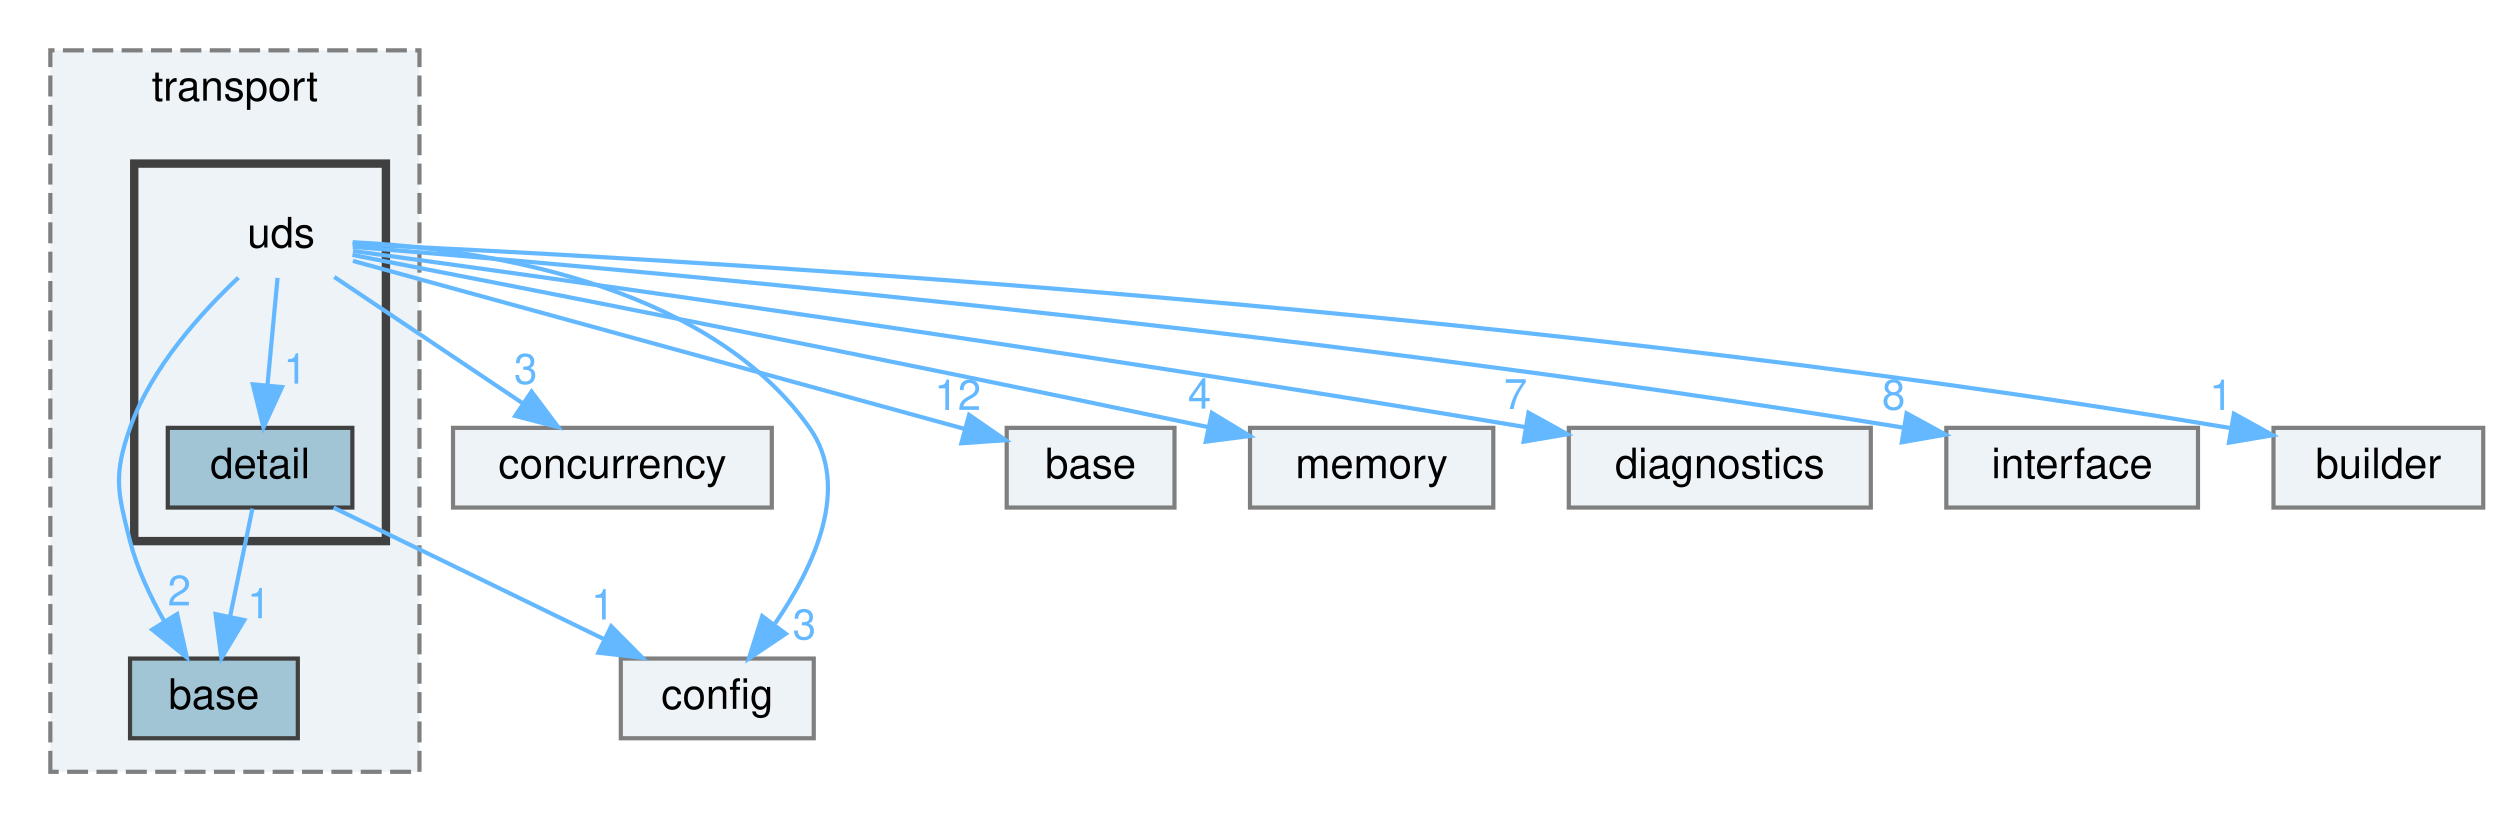
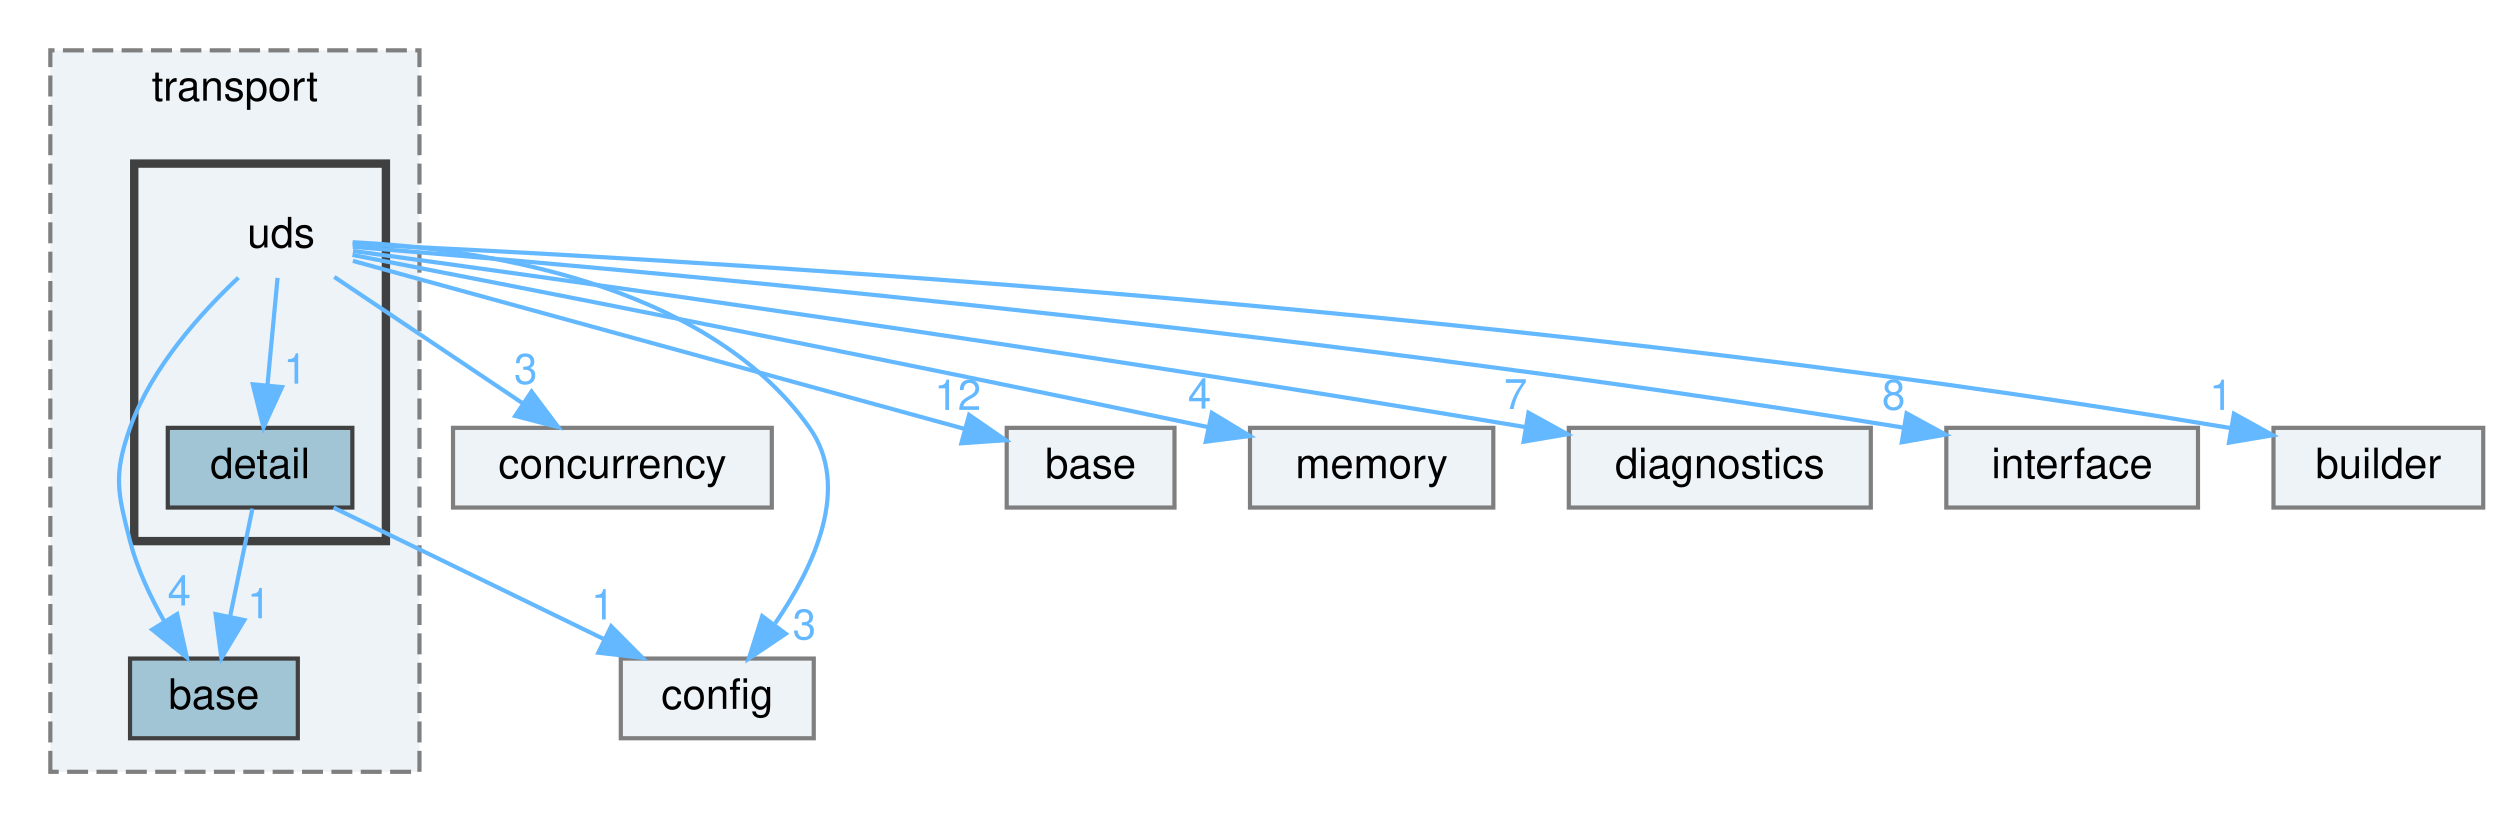
<svg xmlns="http://www.w3.org/2000/svg" xmlns:xlink="http://www.w3.org/1999/xlink" width="596pt" height="196pt" viewBox="0.00 0.00 596.00 196.00">
  <g id="graph0" class="graph" transform="scale(1 1) rotate(0) translate(4 192)">
    <g id="clust1" class="cluster">
      <g id="a_clust1">
        <a xlink:href="dir_5c26b0c9b7e0d5acf946c15b5d9d58d6.html" target="_top" xlink:title="transport">
          <polygon fill="#edf3f7" stroke="#7f7f7f" stroke-dasharray="5,2" points="8,-8 8,-180 96,-180 96,-8 8,-8" />
          <text text-anchor="middle" x="52" y="-168" font-family="Helvetica,sans-Serif" font-size="10.00">transport</text>
        </a>
      </g>
    </g>
    <g id="clust2" class="cluster">
      <g id="a_clust2">
        <a xlink:href="dir_789fd087a5f0a4f41fb4500cfddbcae1.html" target="_top">
          <polygon fill="#edf3f7" stroke="#404040" stroke-width="2" points="28,-63 28,-153 88,-153 88,-63 28,-63" />
        </a>
      </g>
    </g>
    <g id="node1" class="node">
      <g id="a_node1">
        <a xlink:href="dir_b1f341685ecfe0d4dbd9467427ad429d.html" target="_top" xlink:title="base">
          <polygon fill="#a2c5d6" stroke="#404040" points="67,-35 27,-35 27,-16 67,-16 67,-35" />
          <text text-anchor="middle" x="47" y="-23" font-family="Helvetica,sans-Serif" font-size="10.00">base</text>
        </a>
      </g>
    </g>
    <g id="node2" class="node">
      <text text-anchor="middle" x="63" y="-133" font-family="Helvetica,sans-Serif" font-size="10.00">uds</text>
    </g>
    <g id="edge7" class="edge">
      <g id="a_edge7">
        <a xlink:href="dir_000025_000002.html" target="_top">
          <path fill="none" stroke="#63b8ff" d="M52.84,-125.81C44.1,-117.6 32.1,-104.43 27,-90 23,-78.69 24.02,-74.63 27,-63 28.68,-56.45 31.8,-49.82 35.08,-44.03" />
          <polygon fill="#63b8ff" stroke="#63b8ff" points="38.23,-45.6 40.54,-35.26 32.29,-41.9 38.23,-45.6" />
        </a>
      </g>
      <g id="a_edge7-headlabel">
-         <a xlink:href="dir_000025_000002.html" target="_top" xlink:title="2">
-           <text text-anchor="middle" x="38.74" y="-47.66" font-family="Helvetica,sans-Serif" font-size="10.00" fill="#63b8ff">2</text>
+         <a xlink:href="dir_000025_000002.html" target="_top" xlink:title="4">
+           <text text-anchor="middle" x="38.74" y="-47.66" font-family="Helvetica,sans-Serif" font-size="10.00" fill="#63b8ff">4</text>
        </a>
      </g>
    </g>
    <g id="node3" class="node">
      <g id="a_node3">
        <a xlink:href="dir_02a9bb08ffce7a5da5a853781c6f41ba.html" target="_top" xlink:title="detail">
          <polygon fill="#a2c5d6" stroke="#404040" points="80,-90 36,-90 36,-71 80,-71 80,-90" />
          <text text-anchor="middle" x="58" y="-78" font-family="Helvetica,sans-Serif" font-size="10.00">detail</text>
        </a>
      </g>
    </g>
    <g id="edge1" class="edge">
      <g id="a_edge1">
        <a xlink:href="dir_000025_000008.html" target="_top">
          <path fill="none" stroke="#63b8ff" d="M62.17,-125.75C61.52,-118.8 60.58,-108.85 59.76,-100.13" />
          <polygon fill="#63b8ff" stroke="#63b8ff" points="63.23,-99.72 58.81,-90.09 56.27,-100.37 63.23,-99.72" />
        </a>
      </g>
      <g id="a_edge1-headlabel">
        <a xlink:href="dir_000025_000008.html" target="_top" xlink:title="1">
          <text text-anchor="middle" x="66.4" y="-100.53" font-family="Helvetica,sans-Serif" font-size="10.00" fill="#63b8ff">1</text>
        </a>
      </g>
    </g>
    <g id="node4" class="node">
      <g id="a_node4">
        <a xlink:href="dir_10a04bdc26b9bc63fc33802b95b375a9.html" target="_top" xlink:title="concurrency">
          <polygon fill="#edf3f7" stroke="#7f7f7f" points="180,-90 104,-90 104,-71 180,-71 180,-90" />
          <text text-anchor="middle" x="142" y="-78" font-family="Helvetica,sans-Serif" font-size="10.00">concurrency</text>
        </a>
      </g>
    </g>
    <g id="edge2" class="edge">
      <g id="a_edge2">
        <a xlink:href="dir_000025_000004.html" target="_top">
          <path fill="none" stroke="#63b8ff" d="M75.69,-125.98C87.83,-117.84 106.36,-105.41 120.75,-95.76" />
          <polygon fill="#63b8ff" stroke="#63b8ff" points="122.72,-98.65 129.08,-90.17 118.82,-92.84 122.72,-98.65" />
        </a>
      </g>
      <g id="a_edge2-headlabel">
        <a xlink:href="dir_000025_000004.html" target="_top" xlink:title="3">
          <text text-anchor="middle" x="121.32" y="-100.51" font-family="Helvetica,sans-Serif" font-size="10.00" fill="#63b8ff">3</text>
        </a>
      </g>
    </g>
    <g id="node5" class="node">
      <g id="a_node5">
        <a xlink:href="dir_1ae9d5707ae3e429484f972fe2e6b4f0.html" target="_top" xlink:title="config">
          <polygon fill="#edf3f7" stroke="#7f7f7f" points="190,-35 144,-35 144,-16 190,-16 190,-35" />
          <text text-anchor="middle" x="167" y="-23" font-family="Helvetica,sans-Serif" font-size="10.00">config</text>
        </a>
      </g>
    </g>
    <g id="edge3" class="edge">
      <g id="a_edge3">
        <a xlink:href="dir_000025_000005.html" target="_top">
          <path fill="none" stroke="#63b8ff" d="M80.07,-134.26C108.26,-132.84 163.95,-125.42 189,-90 198.96,-75.91 190.08,-56.91 180.79,-43.38" />
          <polygon fill="#63b8ff" stroke="#63b8ff" points="183.32,-40.91 174.53,-35 177.71,-45.11 183.32,-40.91" />
        </a>
      </g>
      <g id="a_edge3-headlabel">
        <a xlink:href="dir_000025_000005.html" target="_top" xlink:title="3">
          <text text-anchor="middle" x="187.75" y="-39.59" font-family="Helvetica,sans-Serif" font-size="10.00" fill="#63b8ff">3</text>
        </a>
      </g>
    </g>
    <g id="node6" class="node">
      <g id="a_node6">
        <a xlink:href="dir_1b267b6cbe170e06255a29a9b0340896.html" target="_top" xlink:title="base">
          <polygon fill="#edf3f7" stroke="#7f7f7f" points="276,-90 236,-90 236,-71 276,-71 276,-90" />
          <text text-anchor="middle" x="256" y="-78" font-family="Helvetica,sans-Serif" font-size="10.00">base</text>
        </a>
      </g>
    </g>
    <g id="edge4" class="edge">
      <g id="a_edge4">
        <a xlink:href="dir_000025_000001.html" target="_top">
          <path fill="none" stroke="#63b8ff" d="M80.13,-129.8C112.96,-120.78 185.1,-100.97 226.06,-89.72" />
          <polygon fill="#63b8ff" stroke="#63b8ff" points="227.04,-93.08 235.76,-87.06 225.19,-86.33 227.04,-93.08" />
        </a>
      </g>
      <g id="a_edge4-headlabel">
        <a xlink:href="dir_000025_000001.html" target="_top" xlink:title="12">
          <text text-anchor="middle" x="224.33" y="-94.27" font-family="Helvetica,sans-Serif" font-size="10.00" fill="#63b8ff">12</text>
        </a>
      </g>
    </g>
    <g id="node7" class="node">
      <g id="a_node7">
        <a xlink:href="dir_5c49fb1fe3cdea7da91949965a419900.html" target="_top" xlink:title="memory">
          <polygon fill="#edf3f7" stroke="#7f7f7f" points="352,-90 294,-90 294,-71 352,-71 352,-90" />
          <text text-anchor="middle" x="323" y="-78" font-family="Helvetica,sans-Serif" font-size="10.00">memory</text>
        </a>
      </g>
    </g>
    <g id="edge5" class="edge">
      <g id="a_edge5">
        <a xlink:href="dir_000025_000014.html" target="_top">
          <path fill="none" stroke="#63b8ff" d="M80.02,-131.22C115.78,-124.31 201.61,-107.56 283.95,-90.19" />
          <polygon fill="#63b8ff" stroke="#63b8ff" points="284.91,-93.56 293.97,-88.06 283.46,-86.71 284.91,-93.56" />
        </a>
      </g>
      <g id="a_edge5-headlabel">
        <a xlink:href="dir_000025_000014.html" target="_top" xlink:title="4">
          <text text-anchor="middle" x="281.98" y="-94.58" font-family="Helvetica,sans-Serif" font-size="10.00" fill="#63b8ff">4</text>
        </a>
      </g>
    </g>
    <g id="node8" class="node">
      <g id="a_node8">
        <a xlink:href="dir_7729b3b589609220b9ffe88f5b919f3c.html" target="_top" xlink:title="diagnostics">
          <polygon fill="#edf3f7" stroke="#7f7f7f" points="442,-90 370,-90 370,-71 442,-71 442,-90" />
          <text text-anchor="middle" x="406" y="-78" font-family="Helvetica,sans-Serif" font-size="10.00">diagnostics</text>
        </a>
      </g>
    </g>
    <g id="edge6" class="edge">
      <g id="a_edge6">
        <a xlink:href="dir_000025_000009.html" target="_top">
          <path fill="none" stroke="#63b8ff" d="M80.17,-132.17C124.57,-126.1 247.03,-109.04 359.52,-90.2" />
          <polygon fill="#63b8ff" stroke="#63b8ff" points="360.39,-93.6 369.67,-88.49 359.23,-86.7 360.39,-93.6" />
        </a>
      </g>
      <g id="a_edge6-headlabel">
        <a xlink:href="dir_000025_000009.html" target="_top" xlink:title="7">
          <text text-anchor="middle" x="357.32" y="-94.5" font-family="Helvetica,sans-Serif" font-size="10.00" fill="#63b8ff">7</text>
        </a>
      </g>
    </g>
    <g id="node9" class="node">
      <g id="a_node9">
        <a xlink:href="dir_bc504be2cd69b9810b0769a6f10cd052.html" target="_top" xlink:title="interface">
          <polygon fill="#edf3f7" stroke="#7f7f7f" points="520,-90 460,-90 460,-71 520,-71 520,-90" />
          <text text-anchor="middle" x="490" y="-78" font-family="Helvetica,sans-Serif" font-size="10.00">interface</text>
        </a>
      </g>
    </g>
    <g id="edge8" class="edge">
      <g id="a_edge8">
        <a xlink:href="dir_000025_000013.html" target="_top">
          <path fill="none" stroke="#63b8ff" d="M80.1,-133.16C133.31,-128.85 300.77,-114.31 449.6,-90.08" />
          <polygon fill="#63b8ff" stroke="#63b8ff" points="450.53,-93.47 459.82,-88.39 449.39,-86.56 450.53,-93.47" />
        </a>
      </g>
      <g id="a_edge8-headlabel">
        <a xlink:href="dir_000025_000013.html" target="_top" xlink:title="8">
          <text text-anchor="middle" x="447.44" y="-94.36" font-family="Helvetica,sans-Serif" font-size="10.00" fill="#63b8ff">8</text>
        </a>
      </g>
    </g>
    <g id="node10" class="node">
      <g id="a_node10">
        <a xlink:href="dir_e4a9c84f290adef67ceee075c03178ea.html" target="_top" xlink:title="builder">
          <polygon fill="#edf3f7" stroke="#7f7f7f" points="588,-90 538,-90 538,-71 588,-71 588,-90" />
          <text text-anchor="middle" x="563" y="-78" font-family="Helvetica,sans-Serif" font-size="10.00">builder</text>
        </a>
      </g>
    </g>
    <g id="edge9" class="edge">
      <g id="a_edge9">
        <a xlink:href="dir_000025_000003.html" target="_top">
          <path fill="none" stroke="#63b8ff" d="M80.05,-133.79C140.11,-131.12 347.51,-120.26 527.91,-89.93" />
          <polygon fill="#63b8ff" stroke="#63b8ff" points="528.57,-93.37 537.84,-88.24 527.39,-86.47 528.57,-93.37" />
        </a>
      </g>
      <g id="a_edge9-headlabel">
        <a xlink:href="dir_000025_000003.html" target="_top" xlink:title="1">
          <text text-anchor="middle" x="525.5" y="-94.27" font-family="Helvetica,sans-Serif" font-size="10.00" fill="#63b8ff">1</text>
        </a>
      </g>
    </g>
    <g id="edge11" class="edge">
      <g id="a_edge11">
        <a xlink:href="dir_000008_000002.html" target="_top">
          <path fill="none" stroke="#63b8ff" d="M56.18,-70.75C54.74,-63.8 52.68,-53.85 50.87,-45.13" />
          <polygon fill="#63b8ff" stroke="#63b8ff" points="54.24,-44.17 48.78,-35.09 47.39,-45.59 54.24,-44.17" />
        </a>
      </g>
      <g id="a_edge11-headlabel">
        <a xlink:href="dir_000008_000002.html" target="_top" xlink:title="1">
          <text text-anchor="middle" x="57.75" y="-44.61" font-family="Helvetica,sans-Serif" font-size="10.00" fill="#63b8ff">1</text>
        </a>
      </g>
    </g>
    <g id="edge10" class="edge">
      <g id="a_edge10">
        <a xlink:href="dir_000008_000005.html" target="_top">
          <path fill="none" stroke="#63b8ff" d="M75.51,-70.98C92.97,-62.5 120.01,-49.35 140.17,-39.54" />
          <polygon fill="#63b8ff" stroke="#63b8ff" points="141.71,-42.69 149.17,-35.17 138.64,-36.4 141.71,-42.69" />
        </a>
      </g>
      <g id="a_edge10-headlabel">
        <a xlink:href="dir_000008_000005.html" target="_top" xlink:title="1">
          <text text-anchor="middle" x="139.71" y="-44.32" font-family="Helvetica,sans-Serif" font-size="10.00" fill="#63b8ff">1</text>
        </a>
      </g>
    </g>
  </g>
</svg>
